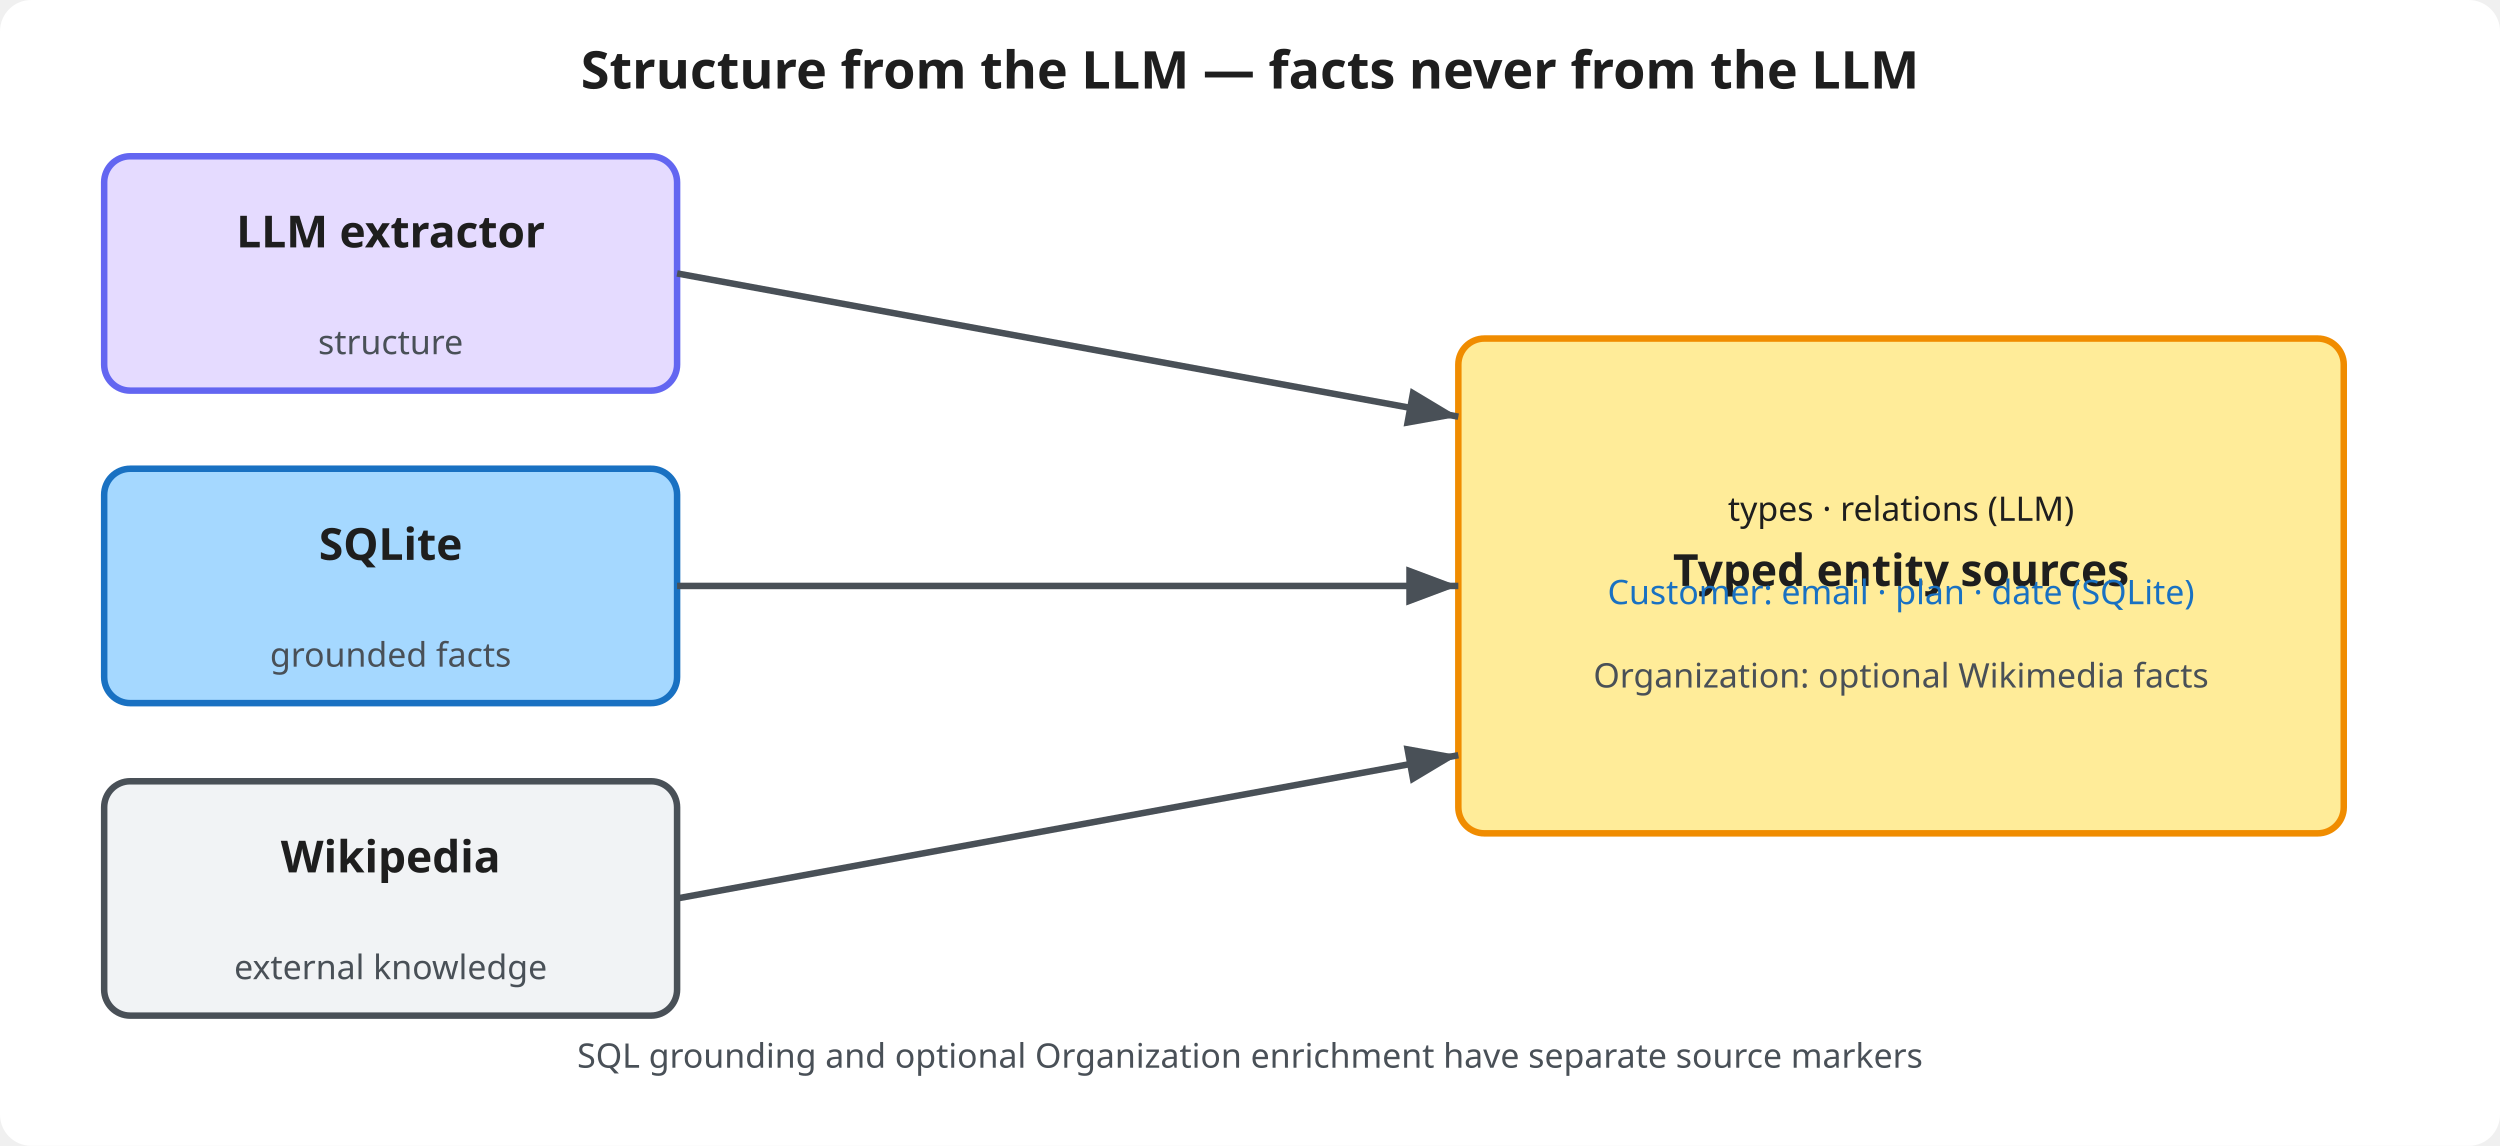
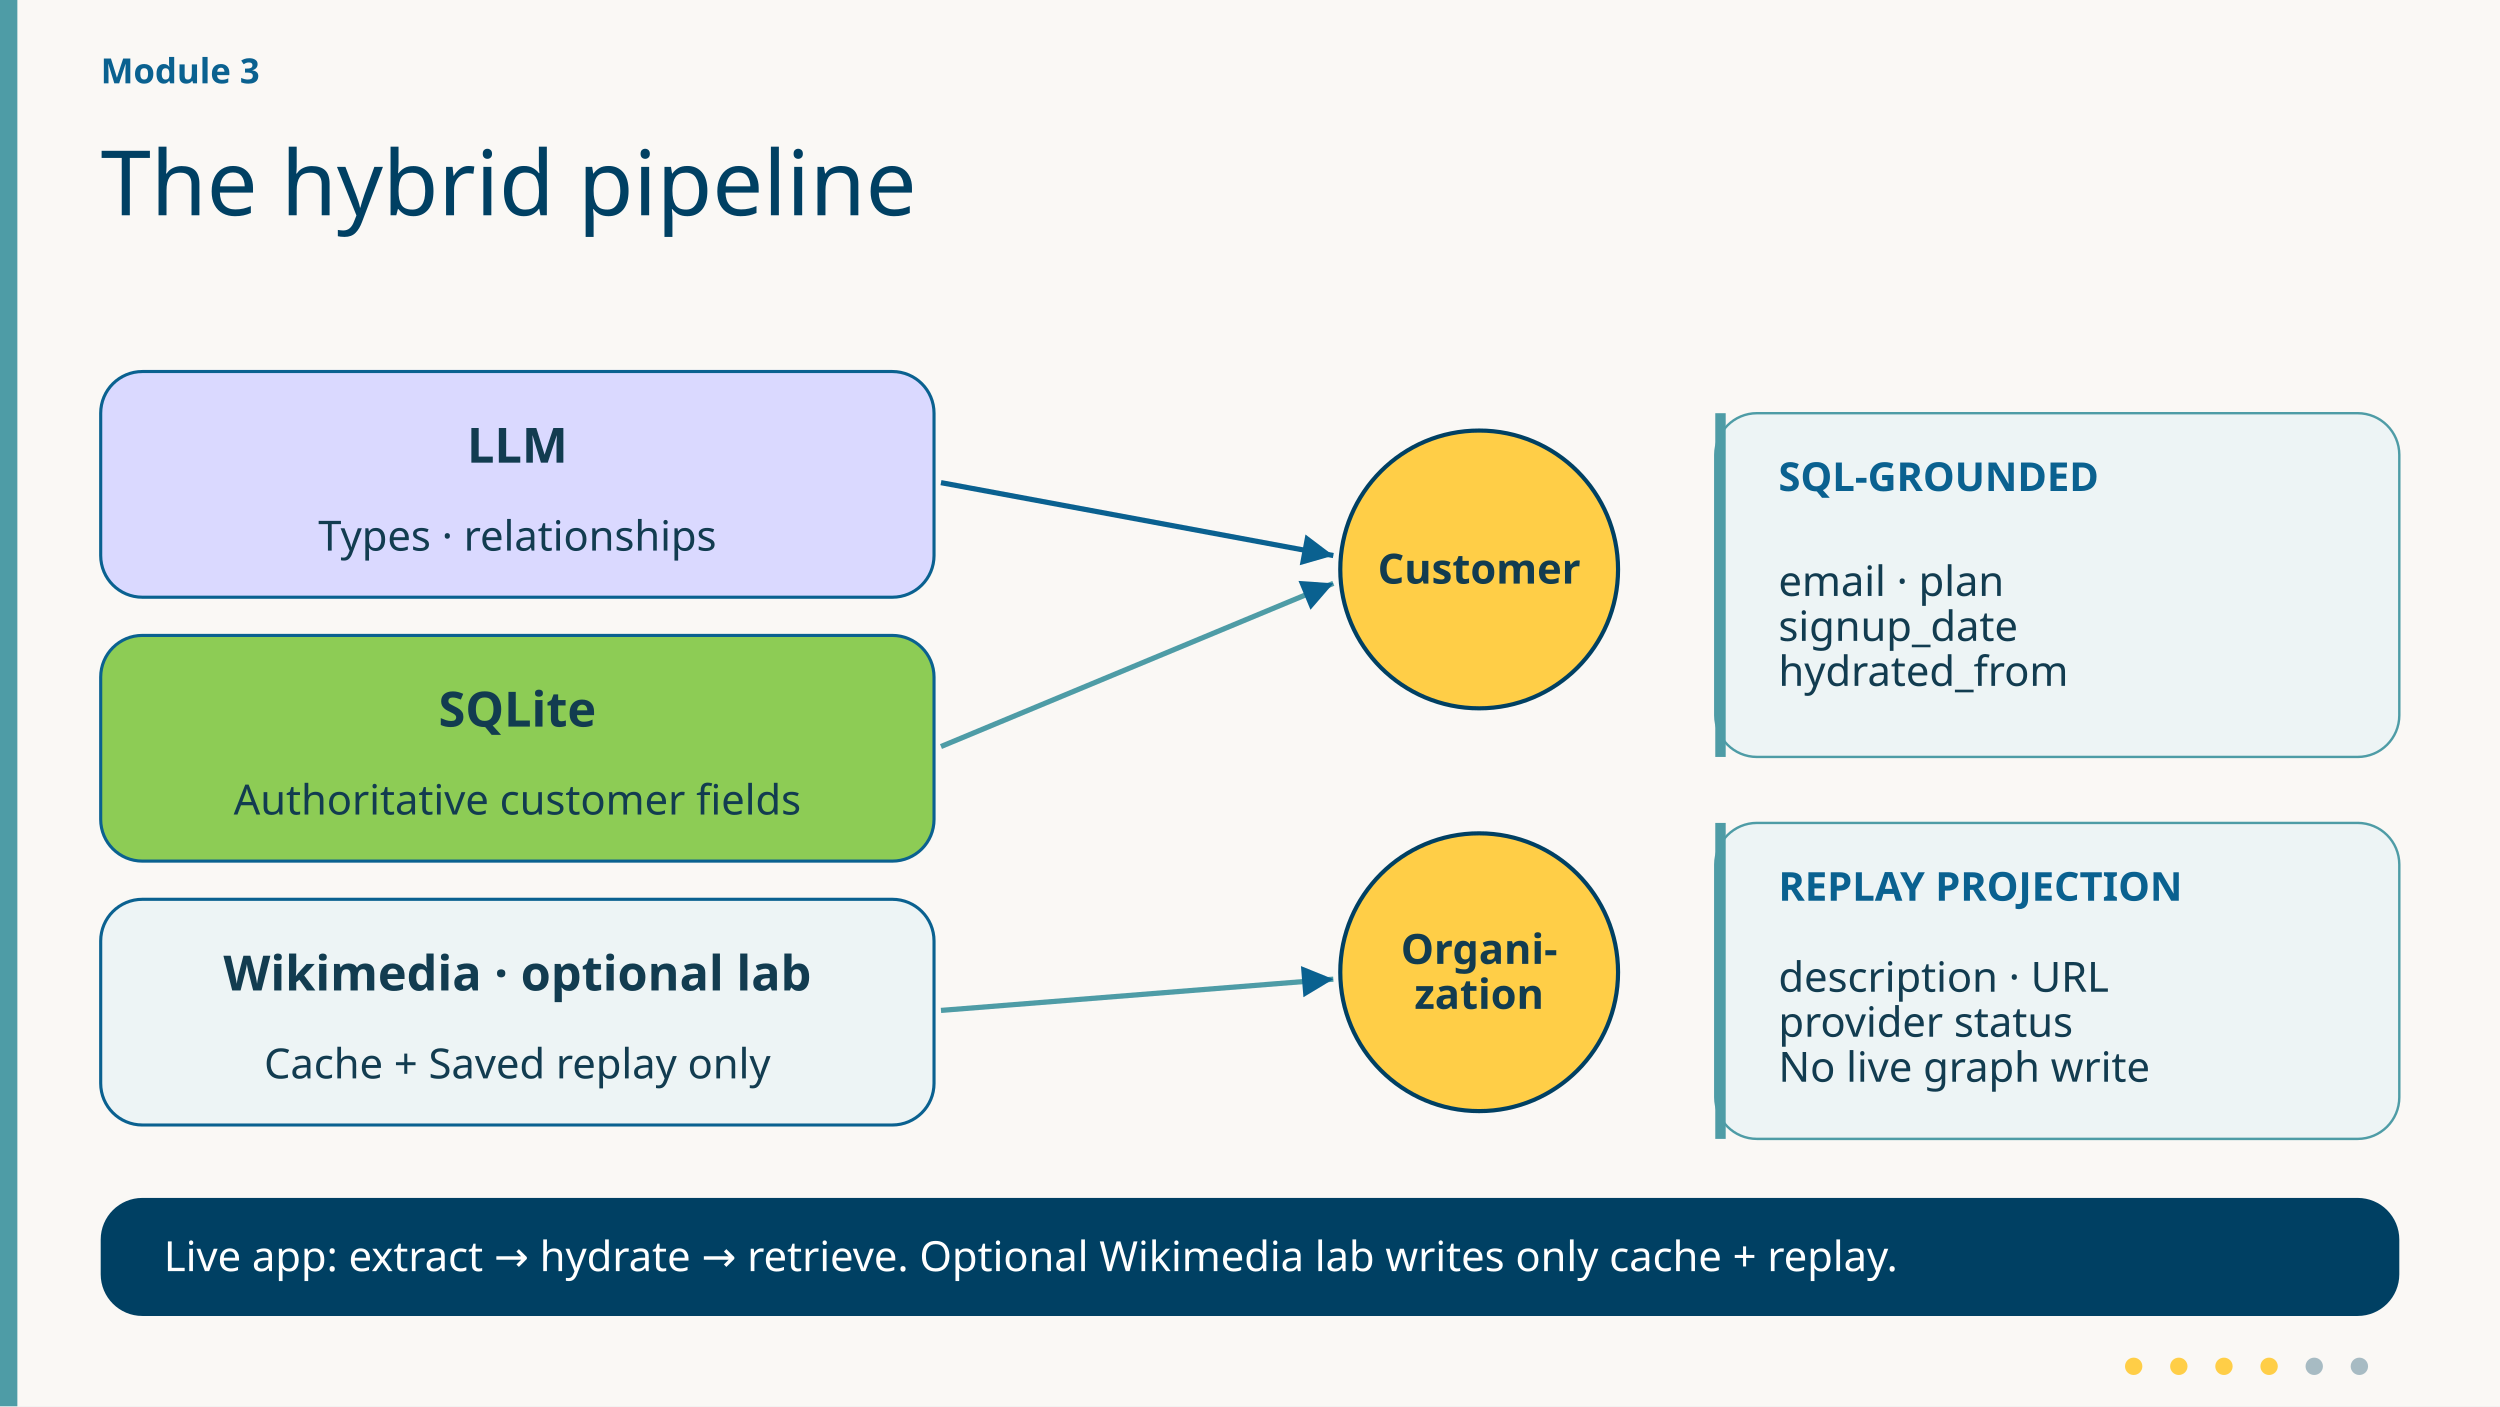
- <svg xmlns="http://www.w3.org/2000/svg" width="960" height="440" viewBox="0 0 960 440">
-   <rect x="0" y="0" width="960" height="440" fill="#ffffff" rx="12" />
+ <svg xmlns="http://www.w3.org/2000/svg" width="1440" height="810" viewBox="0 0 720 405" role="img">
  <defs>
-     <marker id="arr" markerWidth="10" markerHeight="10" refX="8" refY="3" orient="auto">
-       <path d="M0,0 L8,3 L0,6 Z" fill="#495057" />
-     </marker>
-     <marker id="arr-red" markerWidth="10" markerHeight="10" refX="8" refY="3" orient="auto">
-       <path d="M0,0 L8,3 L0,6 Z" fill="#C92A2A" />
+     <marker id="arrow" markerWidth="8" markerHeight="8" refX="6" refY="3" orient="auto">
+       <path d="M0,0 L6,3 L0,6 Z" fill="#0a6190" />
    </marker>
  </defs>
-   <text x="480" y="34" text-anchor="middle" font-family="sans-serif" font-size="20" fill="#1e1e1e" font-weight="700">Structure from the LLM — facts never from the LLM</text>
-   <rect x="40" y="60" width="220" height="90" rx="10" fill="#E5DBFF" stroke="#6366F1" stroke-width="2.5" />
-   <text x="150.0" y="95.0" text-anchor="middle" font-family="sans-serif" font-size="17" font-weight="600" fill="#1e1e1e">LLM extractor</text>
-   <text x="150.0" y="136" text-anchor="middle" font-family="sans-serif" font-size="13" fill="#495057">structure</text>
-   <rect x="40" y="180" width="220" height="90" rx="10" fill="#A5D8FF" stroke="#1971C2" stroke-width="2.5" />
-   <text x="150.0" y="215.0" text-anchor="middle" font-family="sans-serif" font-size="17" font-weight="600" fill="#1e1e1e">SQLite</text>
-   <text x="150.0" y="256" text-anchor="middle" font-family="sans-serif" font-size="13" fill="#495057">grounded facts</text>
-   <rect x="40" y="300" width="220" height="90" rx="10" fill="#F1F3F5" stroke="#495057" stroke-width="2.5" />
-   <text x="150.0" y="335.0" text-anchor="middle" font-family="sans-serif" font-size="17" font-weight="600" fill="#1e1e1e">Wikipedia</text>
-   <text x="150.0" y="376" text-anchor="middle" font-family="sans-serif" font-size="13" fill="#495057">external knowledge</text>
-   <rect x="560" y="130" width="340" height="190" rx="10" fill="#FFEC99" stroke="#F08C00" stroke-width="2.5" />
-   <text x="730.0" y="225.0" text-anchor="middle" font-family="sans-serif" font-size="17" font-weight="600" fill="#1e1e1e">Typed entity sources</text>
-   <text x="730" y="200" text-anchor="middle" font-family="sans-serif" font-size="13" fill="#1e1e1e">types · relations (LLM)</text>
-   <text x="730" y="232" text-anchor="middle" font-family="sans-serif" font-size="13" fill="#1971C2">Customer: email · plan · date (SQLite)</text>
-   <text x="730" y="264" text-anchor="middle" font-family="sans-serif" font-size="13" fill="#495057">Organization: optional Wikimedia facts</text>
-   <line x1="260" y1="105" x2="560" y2="160" stroke="#495057" stroke-width="2.5" marker-end="url(#arr)" />
-   <line x1="260" y1="225" x2="560" y2="225" stroke="#495057" stroke-width="2.5" marker-end="url(#arr)" />
-   <line x1="260" y1="345" x2="560" y2="290" stroke="#495057" stroke-width="2.5" marker-end="url(#arr)" />
-   <text x="480" y="410" text-anchor="middle" font-family="sans-serif" font-size="13" fill="#495057">SQL grounding and optional Organization enrichment have separate source markers</text>
+   <rect width="720" height="405" fill="#faf8f5" />
+   <rect width="5" height="405" fill="#4e9ca6" />
+   <text x="29" y="24" font-family="Public Sans, sans-serif" font-size="10" font-weight="700" fill="#0a6190">Module 3</text>
+   <text x="29" y="62" font-family="Syne, sans-serif" font-size="26" fill="#004063">The hybrid pipeline</text>
+   <rect x="29" y="107" width="240" height="65" rx="12" fill="#dad9ff" stroke="#0a6190" stroke-width="0.9" />
+   <rect x="37" y="116" width="224" height="25" rx="0" fill="none" stroke="none" stroke-width="1" />
+   <text x="149.0" y="133.26" text-anchor="middle" font-family="Public Sans, sans-serif" font-size="14" font-weight="700" fill="#123c50">LLM</text>
+   <rect x="38" y="143" width="222" height="23" rx="0" fill="none" stroke="none" stroke-width="1" />
+   <text x="149.0" y="158.58" text-anchor="middle" font-family="Public Sans, sans-serif" font-size="12" font-weight="400" fill="#123c50">Types · relationships</text>
+   <rect x="29" y="183" width="240" height="65" rx="12" fill="#8dcc55" stroke="#0a6190" stroke-width="0.9" />
+   <rect x="37" y="192" width="224" height="25" rx="0" fill="none" stroke="none" stroke-width="1" />
+   <text x="149.0" y="209.26" text-anchor="middle" font-family="Public Sans, sans-serif" font-size="14" font-weight="700" fill="#123c50">SQLite</text>
+   <rect x="38" y="219" width="222" height="23" rx="0" fill="none" stroke="none" stroke-width="1" />
+   <text x="149.0" y="234.58" text-anchor="middle" font-family="Public Sans, sans-serif" font-size="12" font-weight="400" fill="#123c50">Authoritative customer fields</text>
+   <rect x="29" y="259" width="240" height="65" rx="12" fill="#edf4f5" stroke="#0a6190" stroke-width="0.9" />
+   <rect x="37" y="268" width="224" height="25" rx="0" fill="none" stroke="none" stroke-width="1" />
+   <text x="149.0" y="285.26" text-anchor="middle" font-family="Public Sans, sans-serif" font-size="14" font-weight="700" fill="#123c50">Wikimedia · optional lab</text>
+   <rect x="38" y="295" width="222" height="23" rx="0" fill="none" stroke="none" stroke-width="1" />
+   <text x="149.0" y="310.58" text-anchor="middle" font-family="Public Sans, sans-serif" font-size="12" font-weight="400" fill="#123c50">Cache + Saved replay only</text>
+   <circle cx="426.0" cy="164.0" r="40.0" fill="#ffce47" stroke="#004063" stroke-width="1.2" />
+   <circle cx="426.0" cy="280.0" r="40.0" fill="#ffce47" stroke="#004063" stroke-width="1.2" />
+   <line x1="271" y1="139" x2="384" y2="160" stroke="#0a6190" stroke-width="1.5" marker-end="url(#arrow)" />
+   <line x1="271" y1="215" x2="384" y2="168" stroke="#4e9ca6" stroke-width="1.5" marker-end="url(#arrow)" />
+   <line x1="271" y1="291" x2="384" y2="282" stroke="#4e9ca6" stroke-width="1.5" marker-end="url(#arrow)" />
+   <rect x="494" y="119" width="197" height="99" rx="12" fill="#edf4f5" stroke="#4e9ca6" stroke-width="0.7" />
+   <rect x="494" y="119" width="3" height="99" rx="0" fill="#4e9ca6" stroke="none" stroke-width="1" />
+   <rect x="505" y="127" width="175" height="21" rx="0" fill="none" stroke="none" stroke-width="1" />
+   <text x="512.2" y="141.41" text-anchor="start" font-family="Public Sans, sans-serif" font-size="11.5" font-weight="700" fill="#0a6190">SQL-GROUNDED</text>
+   <rect x="505" y="151" width="175" height="59" rx="0" fill="none" stroke="none" stroke-width="1" />
+   <text x="512.2" y="171.62" text-anchor="start" font-family="Public Sans, sans-serif" font-size="12" font-weight="400" fill="#123c50">email · plan</text>
+   <text x="512.2" y="184.58" text-anchor="start" font-family="Public Sans, sans-serif" font-size="12" font-weight="400" fill="#123c50">signup_date</text>
+   <text x="512.2" y="197.54" text-anchor="start" font-family="Public Sans, sans-serif" font-size="12" font-weight="400" fill="#123c50">hydrated_from</text>
+   <rect x="494" y="237" width="197" height="91" rx="12" fill="#edf4f5" stroke="#4e9ca6" stroke-width="0.7" />
+   <rect x="494" y="237" width="3" height="91" rx="0" fill="#4e9ca6" stroke="none" stroke-width="1" />
+   <rect x="505" y="245" width="175" height="21" rx="0" fill="none" stroke="none" stroke-width="1" />
+   <text x="512.2" y="259.41" text-anchor="start" font-family="Public Sans, sans-serif" font-size="11.5" font-weight="700" fill="#0a6190">REPLAY PROJECTION</text>
+   <rect x="505" y="269" width="175" height="51" rx="0" fill="none" stroke="none" stroke-width="1" />
+   <text x="512.2" y="285.62" text-anchor="start" font-family="Public Sans, sans-serif" font-size="12" font-weight="400" fill="#123c50">description · URL</text>
+   <text x="512.2" y="298.58" text-anchor="start" font-family="Public Sans, sans-serif" font-size="12" font-weight="400" fill="#123c50">provider status</text>
+   <text x="512.2" y="311.54" text-anchor="start" font-family="Public Sans, sans-serif" font-size="12" font-weight="400" fill="#123c50">No live graph write</text>
+   <rect x="29" y="345" width="662" height="34" rx="12" fill="#004063" stroke="none" stroke-width="1" />
+   <rect x="40" y="345" width="640" height="34" rx="0" fill="none" stroke="none" stroke-width="1" />
+   <text x="47.2" y="366.08" text-anchor="start" font-family="Public Sans, sans-serif" font-size="12" font-weight="400" fill="#ffffff">Live app: extract → hydrate → retrieve. Optional Wikimedia lab writes only cache + replay.</text>
+   <circle cx="614.5" cy="393.5" r="2.5" fill="#ffce47" stroke="none" stroke-width="1" />
+   <circle cx="627.5" cy="393.5" r="2.5" fill="#ffce47" stroke="none" stroke-width="1" />
+   <circle cx="640.5" cy="393.5" r="2.5" fill="#ffce47" stroke="none" stroke-width="1" />
+   <circle cx="653.5" cy="393.5" r="2.5" fill="#ffce47" stroke="none" stroke-width="1" />
+   <circle cx="666.5" cy="393.5" r="2.5" fill="#a7bbc3" stroke="none" stroke-width="1" />
+   <circle cx="679.5" cy="393.5" r="2.5" fill="#a7bbc3" stroke="none" stroke-width="1" />
+   <rect x="376" y="124" width="100" height="80" rx="0" fill="none" stroke="none" stroke-width="1" />
+   <text x="426.0" y="168.08" text-anchor="middle" font-family="Public Sans, sans-serif" font-size="12" font-weight="700" fill="#123c50">Customer</text>
+   <rect x="376" y="240" width="100" height="80" rx="0" fill="none" stroke="none" stroke-width="1" />
+   <text x="426.0" y="277.6" text-anchor="middle" font-family="Public Sans, sans-serif" font-size="12" font-weight="700" fill="#123c50">Organi-</text>
+   <text x="426.0" y="290.56" text-anchor="middle" font-family="Public Sans, sans-serif" font-size="12" font-weight="700" fill="#123c50">zation</text>
</svg>
